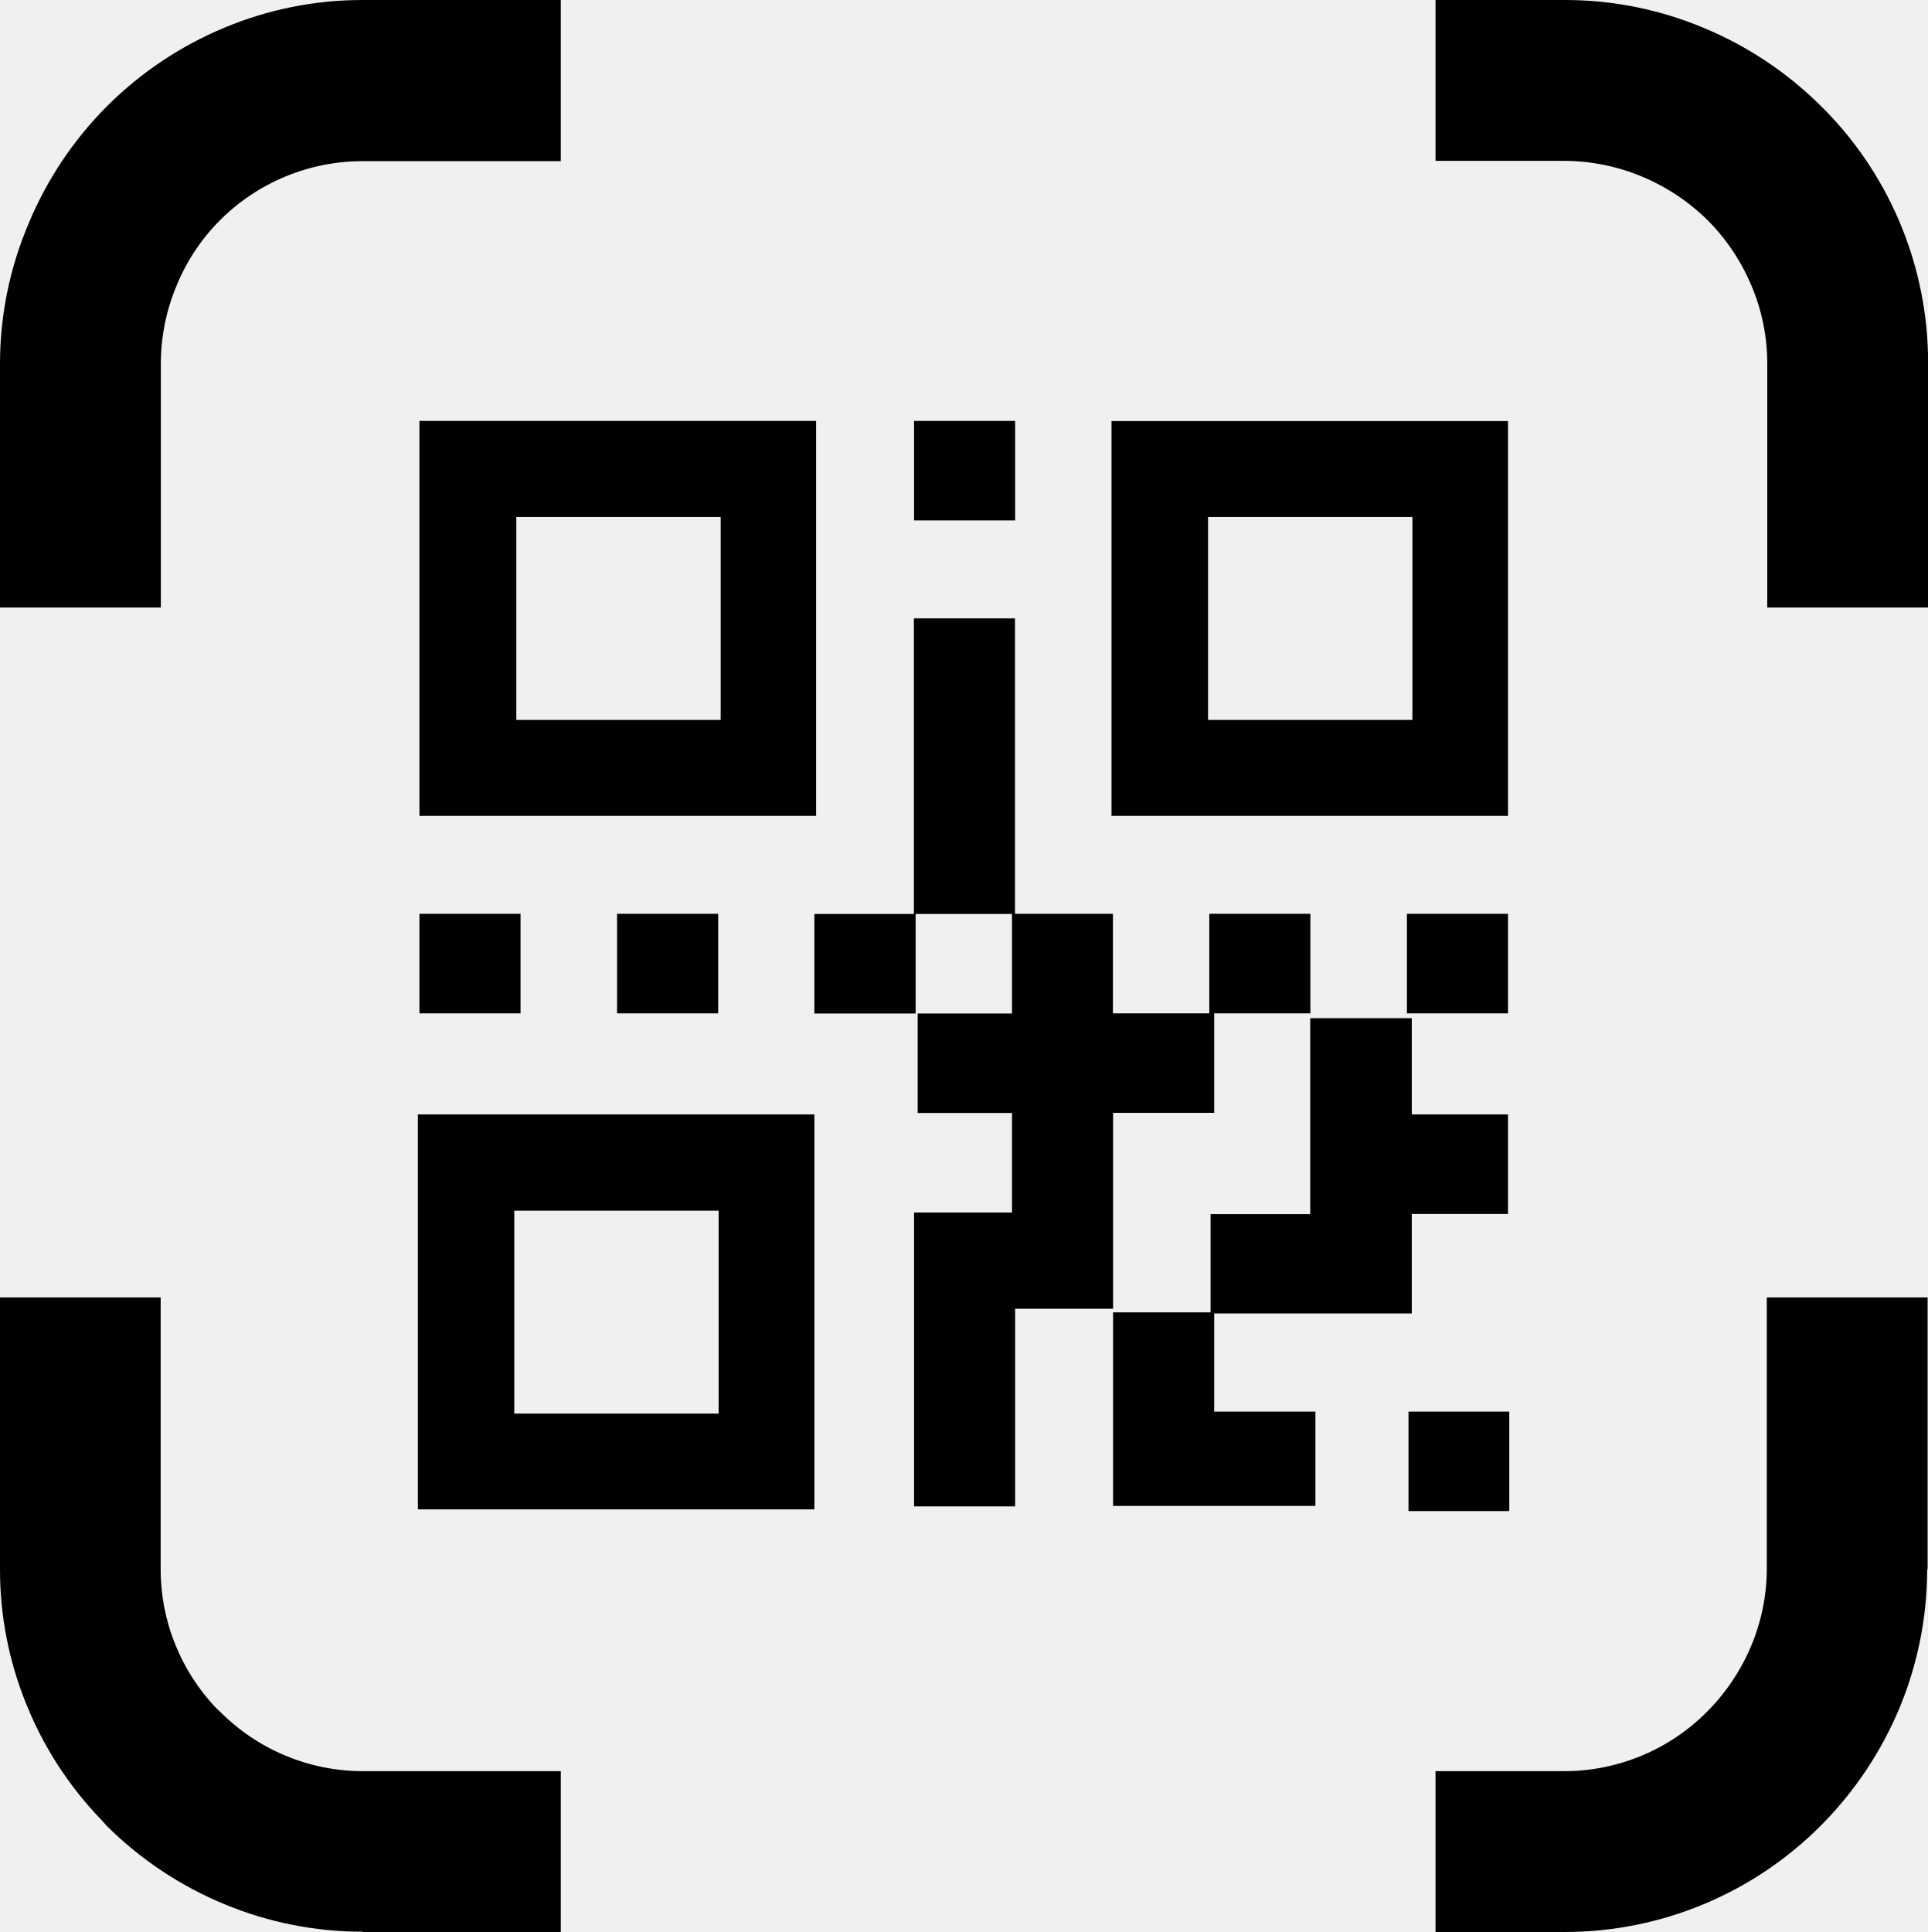
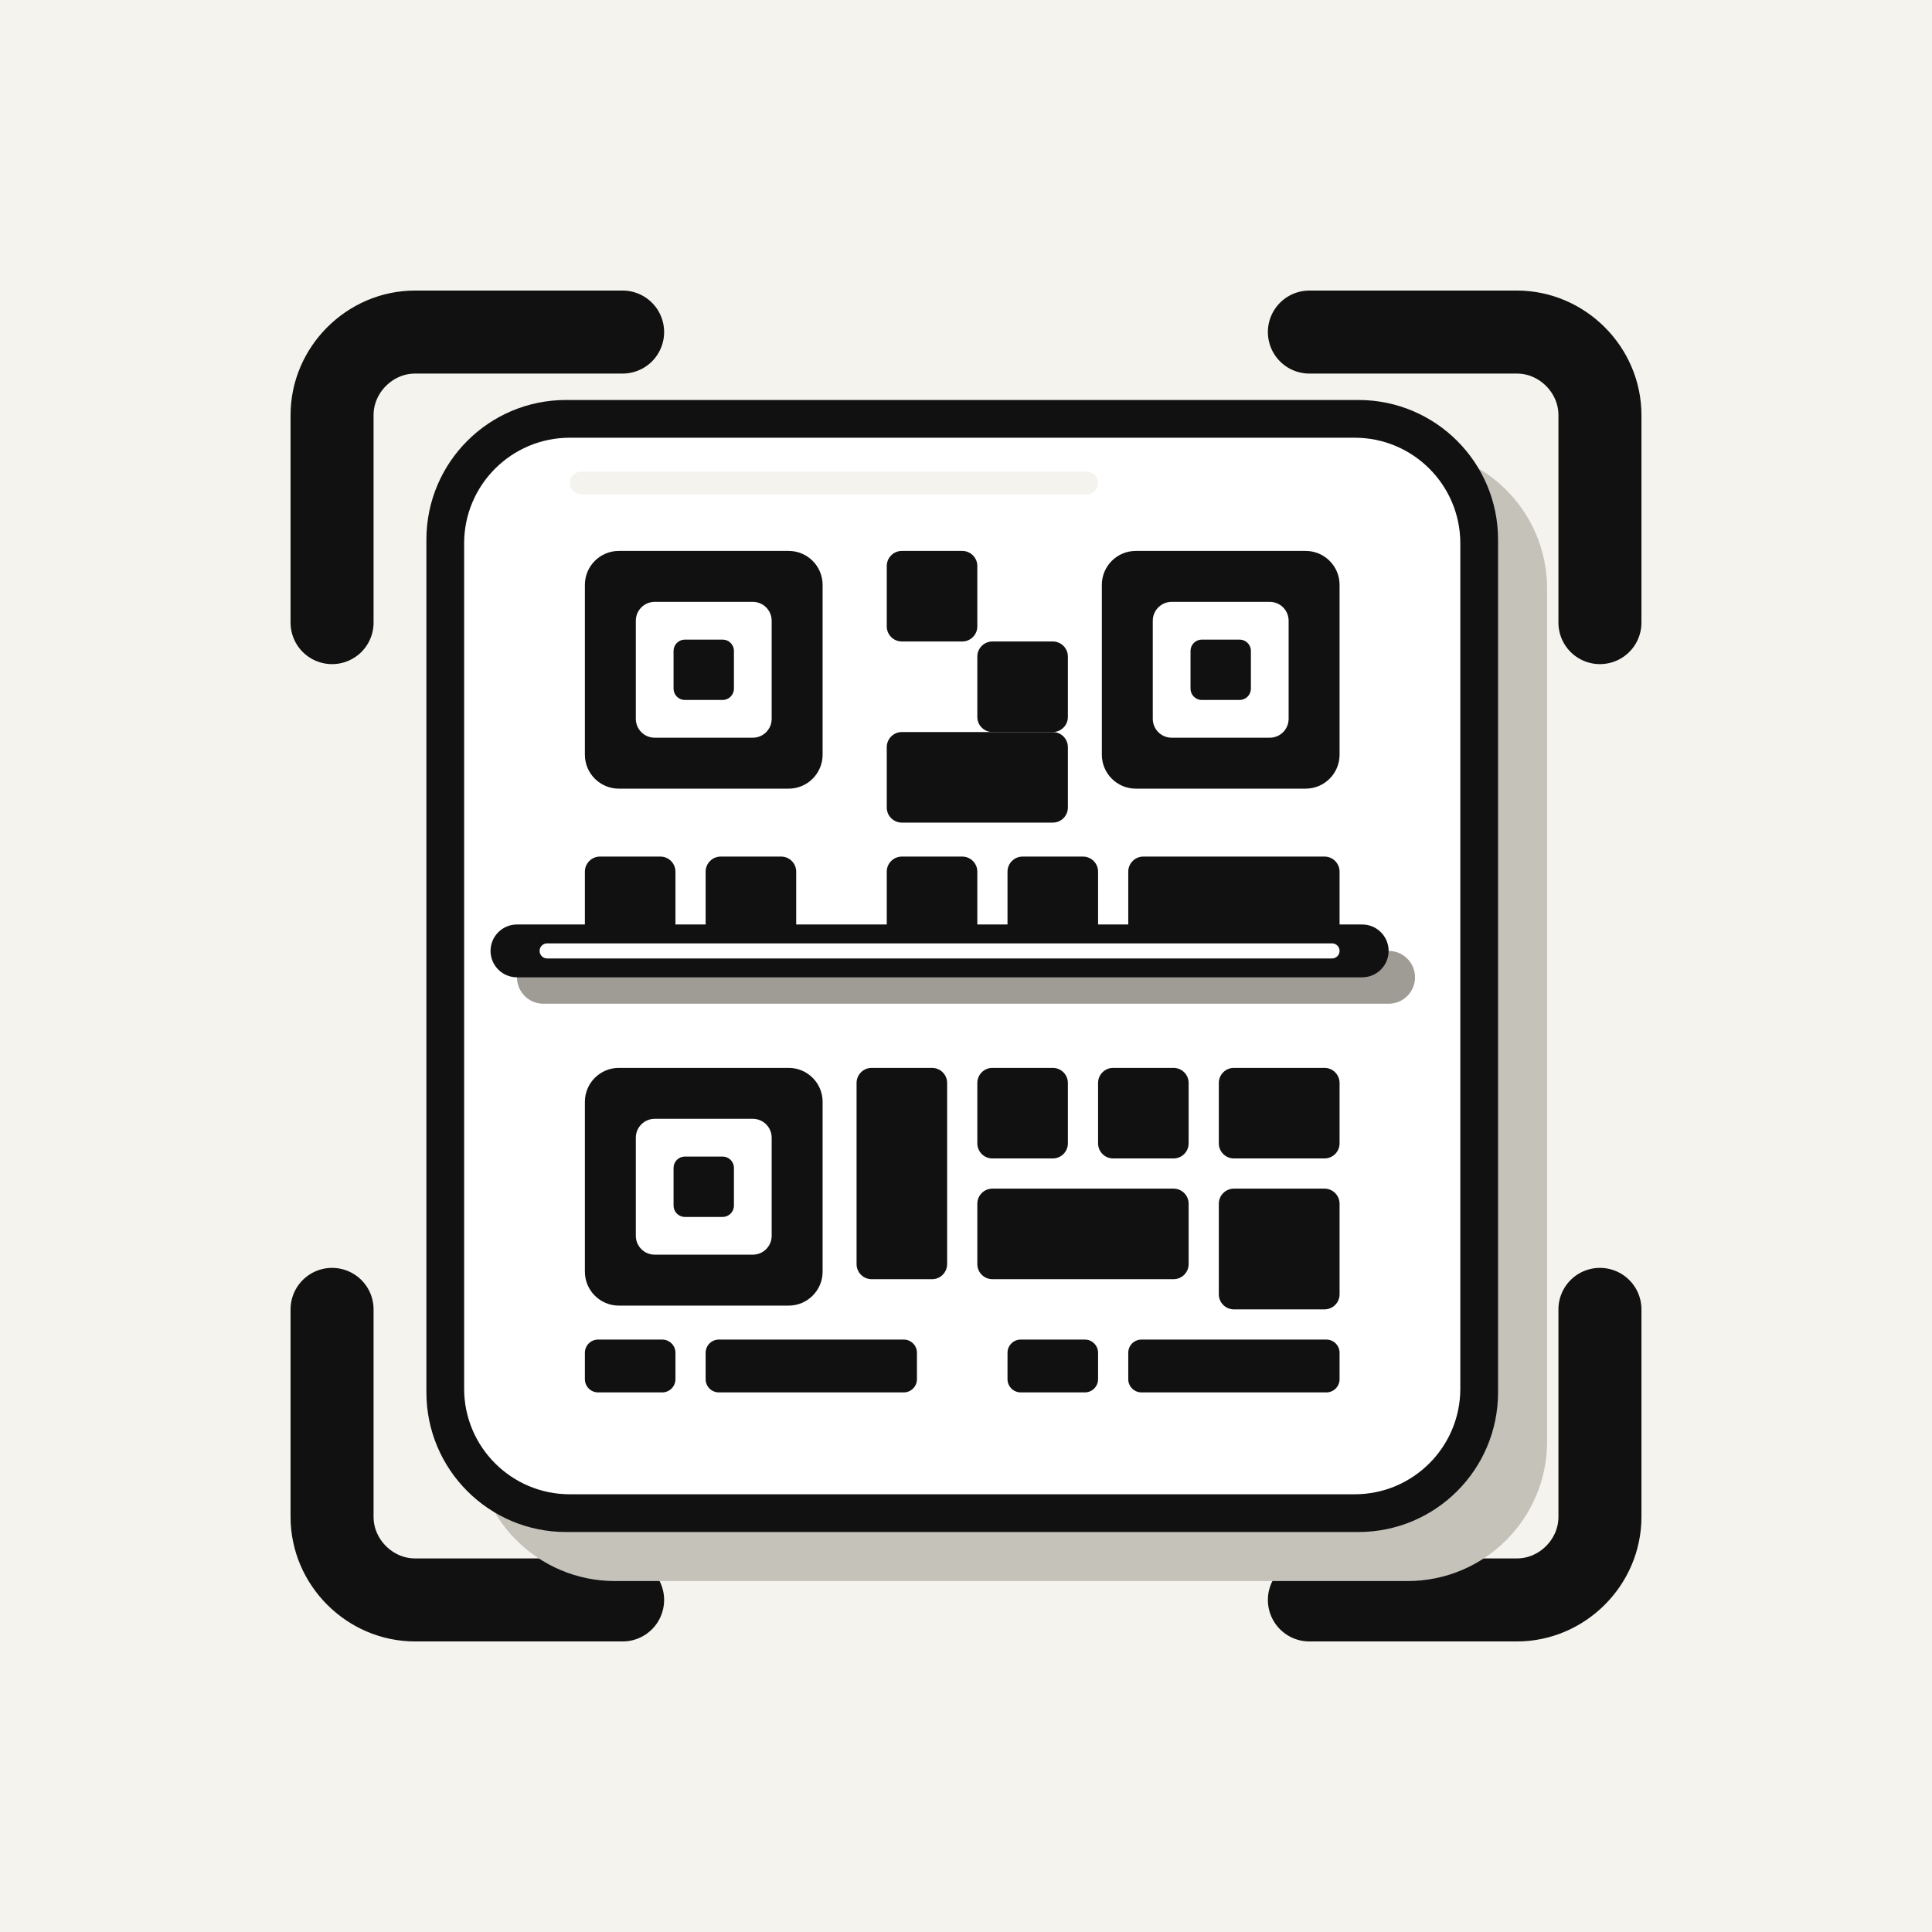
- <svg xmlns="http://www.w3.org/2000/svg" id="Layer_1" data-name="Layer 1" viewBox="0 0 122.61 122.88">
-   <defs>
-     <style>.cls-1{fill-rule:evenodd;}</style>
-   </defs>
-   <path class="cls-1" d="M26.68,26.77H51.91V51.89H26.68V26.77ZM35.67,0H23.07A22.72,22.72,0,0,0,14.3,1.75a23.13,23.13,0,0,0-7.49,5l0,0a23.16,23.16,0,0,0-5,7.49A22.77,22.77,0,0,0,0,23.07V38.64H10.23V23.07a12.9,12.9,0,0,1,1-4.9A12.71,12.71,0,0,1,14,14l0,0a12.83,12.83,0,0,1,9.07-3.75h12.6V0ZM99.54,0H91.31V10.23h8.23a12.94,12.94,0,0,1,4.9,1A13.16,13.16,0,0,1,108.61,14l.35.36h0a13.07,13.07,0,0,1,2.45,3.82,12.67,12.67,0,0,1,1,4.89V38.64h10.23V23.07a22.95,22.95,0,0,0-6.42-15.93h0l-.37-.37a23.16,23.16,0,0,0-7.49-5A22.77,22.77,0,0,0,99.54,0Zm23.07,99.81V82.52H112.38V99.81a12.67,12.67,0,0,1-1,4.89,13.08,13.08,0,0,1-2.8,4.17,12.8,12.8,0,0,1-9.06,3.78H91.31v10.23h8.23a23,23,0,0,0,16.29-6.78,23.34,23.34,0,0,0,5-7.49,23,23,0,0,0,1.75-8.8ZM23.07,122.88h12.6V112.65H23.07A12.8,12.8,0,0,1,14,108.87l-.26-.24a12.83,12.83,0,0,1-2.61-4.08,12.7,12.7,0,0,1-.91-4.74V82.52H0V99.81a22.64,22.64,0,0,0,1.67,8.57,22.86,22.86,0,0,0,4.79,7.38l.31.35a23.2,23.2,0,0,0,7.5,5,22.84,22.84,0,0,0,8.8,1.75Zm66.52-33.1H96v6.33H89.59V89.78Zm-12.36,0h6.44v6H70.8V83.47H77V77.22h6.34V64.76H89.8v6.12h6.12v6.33H89.8v6.33H77.23v6.23ZM58.14,77.12h6.23V70.79h-6V64.46h6V58.13H58.24v6.33H51.8V58.13h6.33V39.33h6.43V58.12h6.23v6.33h6.13V58.12h6.43v6.33H77.23v6.33H70.8V83.24H64.57V95.81H58.14V77.12Zm31.35-19h6.43v6.33H89.49V58.12Zm-50.24,0h6.43v6.33H39.25V58.12Zm-12.57,0h6.43v6.33H26.68V58.12ZM58.14,26.77h6.43V33.1H58.14V26.77ZM26.58,70.88H51.8V96H26.58V70.88ZM32.71,77h13V89.91h-13V77Zm38-50.22H95.92V51.89H70.7V26.77Zm6.13,6.1h13V45.79h-13V32.87Zm-44,0h13V45.79h-13V32.87Z" />
+ <svg xmlns="http://www.w3.org/2000/svg" viewBox="0 0 1024 1024" role="img" aria-labelledby="title description">
+   <rect width="1024" height="1024" fill="#F5F3EE" />
+   <g fill="none" stroke="#111111" stroke-width="44" stroke-linecap="round" stroke-linejoin="round">
+     <path d="M330 176H220C196 176 176 196 176 220V330" />
+     <path d="M694 176H804C828 176 848 196 848 220V330" />
+     <path d="M330 848H220C196 848 176 828 176 804V694" />
+     <path d="M694 848H804C828 848 848 828 848 804V694" />
+   </g>
+   <rect x="252" y="238" width="568" height="600" rx="74" fill="#C5C2BA" />
+   <rect x="226" y="212" width="568" height="600" rx="74" fill="#111111" />
+   <rect x="246" y="232" width="528" height="560" rx="56" fill="#FFFFFF" />
+   <rect x="302" y="250" width="280" height="12" rx="6" fill="#F5F3EE" />
+   <g>
+     <g transform="translate(310 292)">
+       <rect width="126" height="126" rx="18" fill="#111111" />
+       <rect x="27" y="27" width="72" height="72" rx="10" fill="#FFFFFF" />
+       <rect x="47" y="47" width="32" height="32" rx="6" fill="#111111" />
+     </g>
+     <g transform="translate(584 292)">
+       <rect width="126" height="126" rx="18" fill="#111111" />
+       <rect x="27" y="27" width="72" height="72" rx="10" fill="#FFFFFF" />
+       <rect x="47" y="47" width="32" height="32" rx="6" fill="#111111" />
+     </g>
+     <g transform="translate(310 566)">
+       <rect width="126" height="126" rx="18" fill="#111111" />
+       <rect x="27" y="27" width="72" height="72" rx="10" fill="#FFFFFF" />
+       <rect x="47" y="47" width="32" height="32" rx="6" fill="#111111" />
+     </g>
+   </g>
+   <g fill="#111111">
+     <rect x="470" y="292" width="48" height="48" rx="8" />
+     <rect x="518" y="340" width="48" height="48" rx="8" />
+     <rect x="470" y="388" width="96" height="48" rx="8" />
+     <rect x="310" y="454" width="48" height="48" rx="8" />
+     <rect x="374" y="454" width="48" height="48" rx="8" />
+     <rect x="470" y="454" width="48" height="48" rx="8" />
+     <rect x="534" y="454" width="48" height="48" rx="8" />
+     <rect x="598" y="454" width="112" height="48" rx="8" />
+     <rect x="454" y="566" width="48" height="112" rx="8" />
+     <rect x="518" y="566" width="48" height="48" rx="8" />
+     <rect x="582" y="566" width="48" height="48" rx="8" />
+     <rect x="646" y="566" width="64" height="48" rx="8" />
+     <rect x="518" y="630" width="112" height="48" rx="8" />
+     <rect x="646" y="630" width="64" height="64" rx="8" />
+     <rect x="310" y="710" width="48" height="28" rx="7" />
+     <rect x="374" y="710" width="112" height="28" rx="7" />
+     <rect x="534" y="710" width="48" height="28" rx="7" />
+     <rect x="598" y="710" width="112" height="28" rx="7" />
+   </g>
+   <rect x="274" y="504" width="476" height="28" rx="14" fill="#9F9C95" />
+   <rect x="260" y="490" width="476" height="28" rx="14" fill="#111111" />
+   <rect x="286" y="500" width="424" height="8" rx="4" fill="#FFFFFF" />
</svg>
